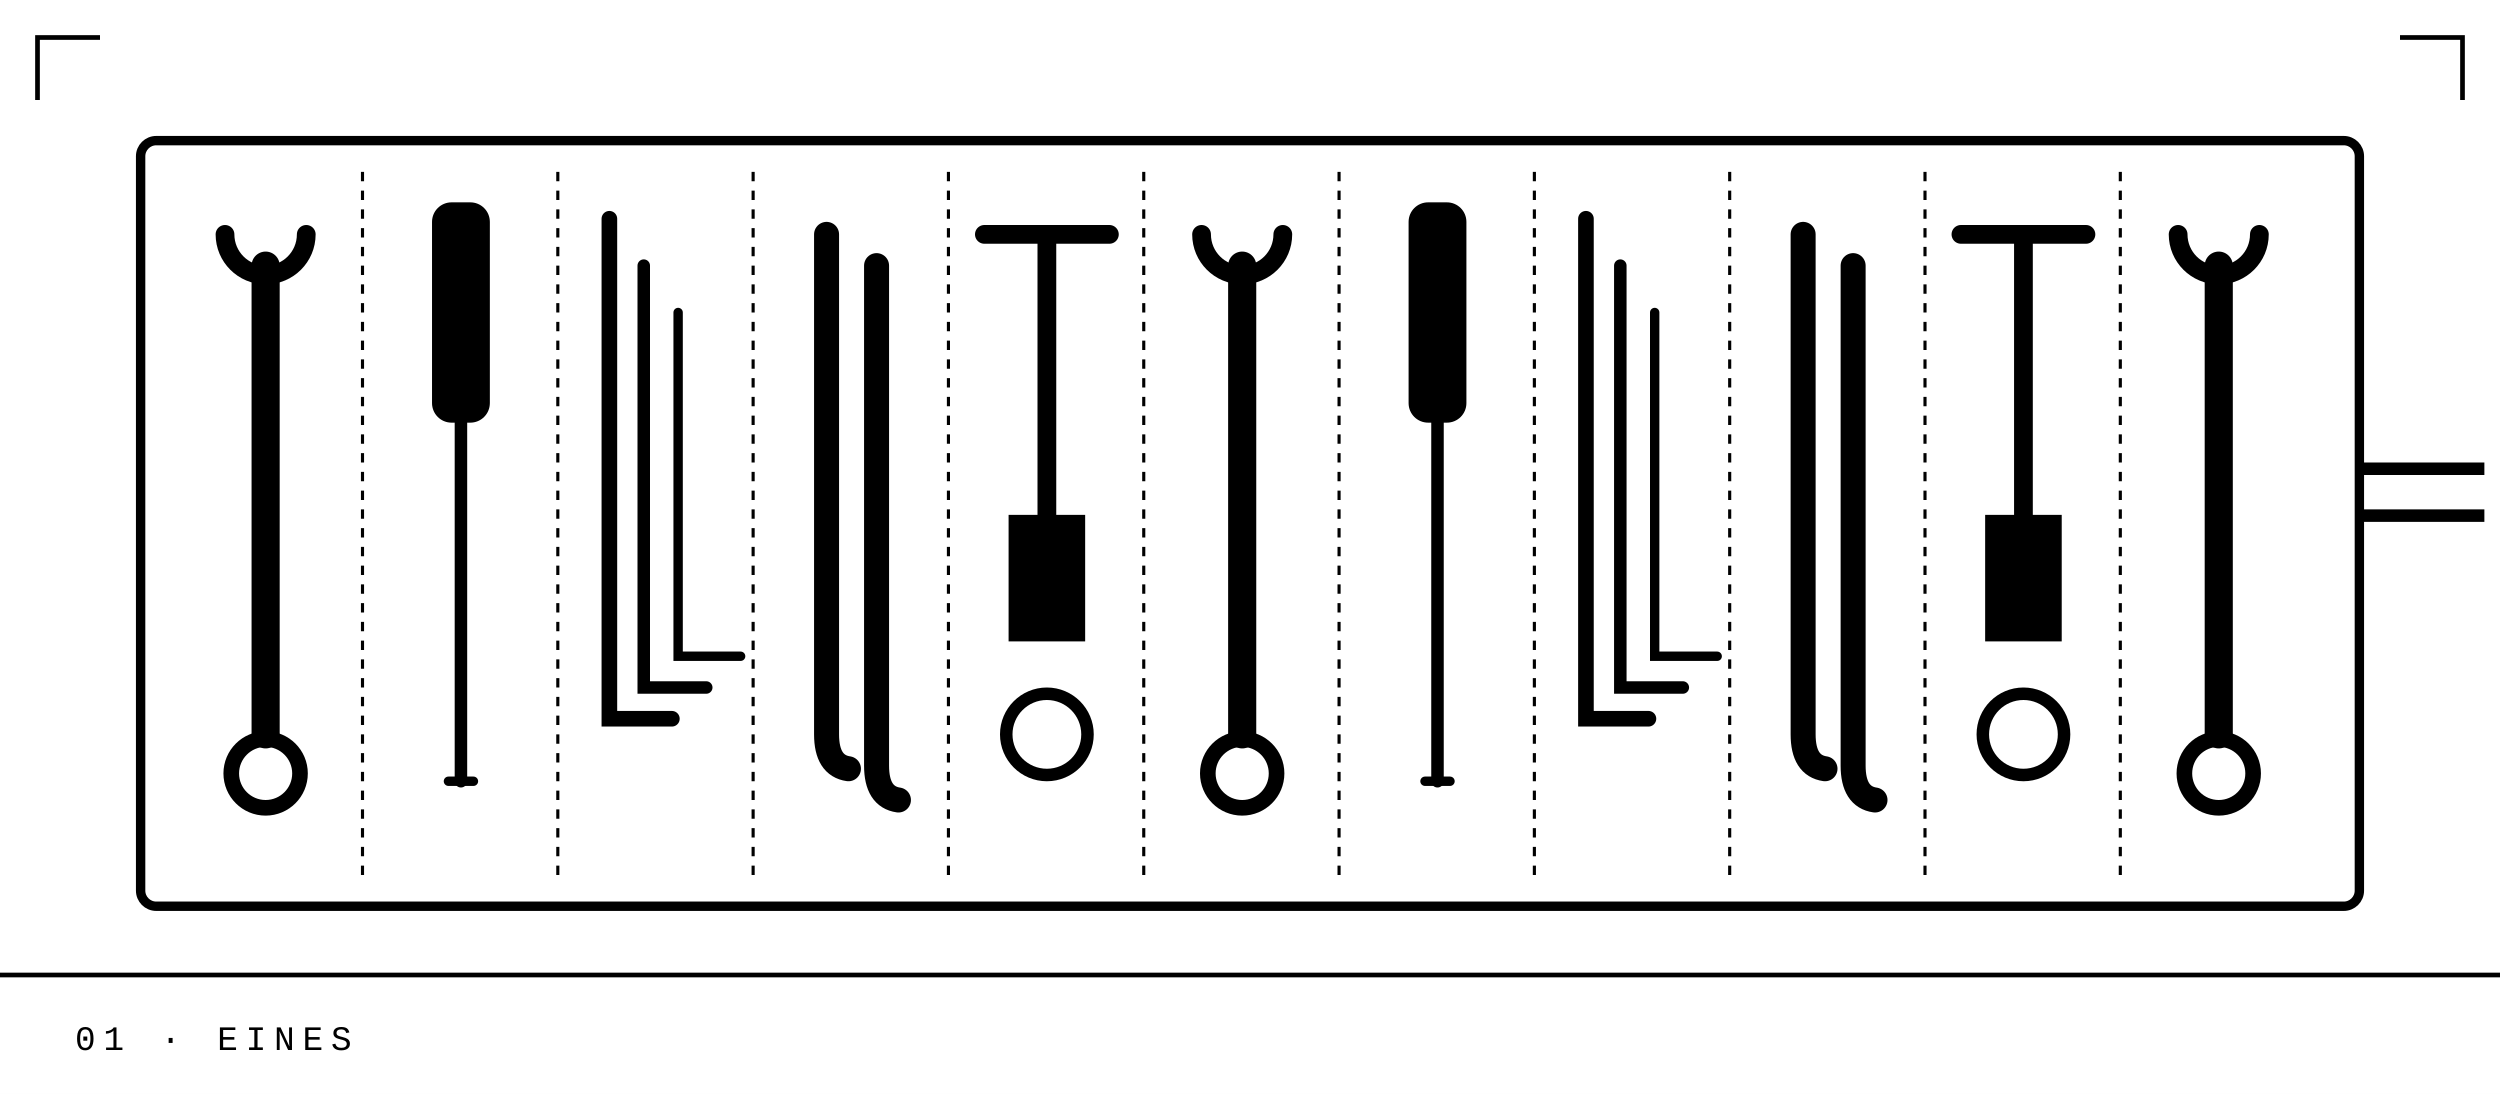
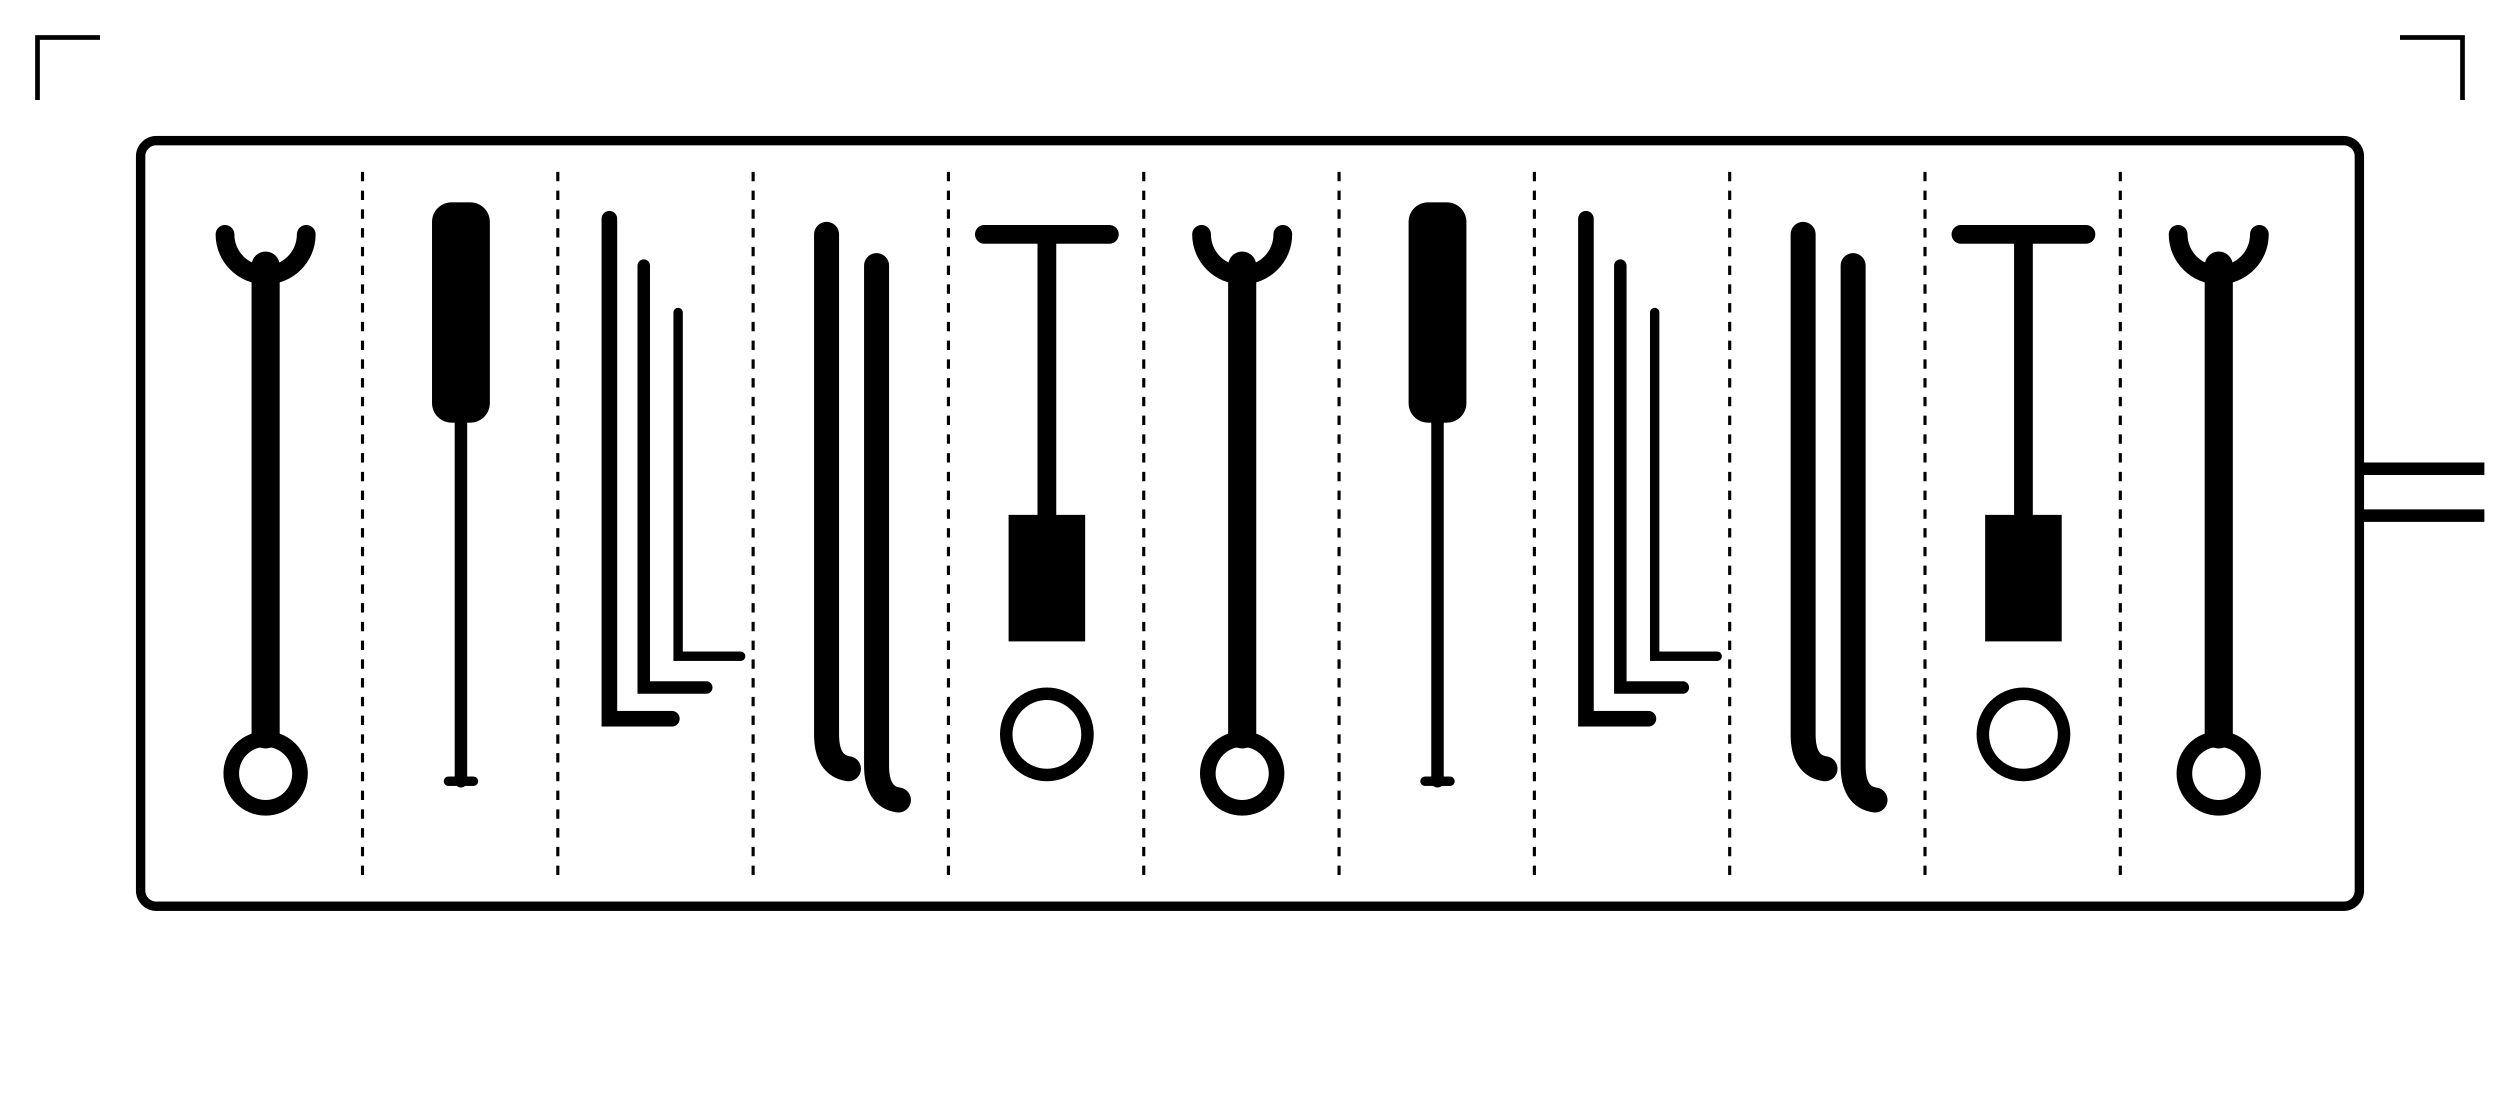
<svg xmlns="http://www.w3.org/2000/svg" viewBox="0 0 1600 700" width="1600" height="700">
  <rect width="1600" height="700" fill="#fff" />
  <rect x="90" y="90" width="1420" height="490" rx="10" fill="#fff" stroke="#000" stroke-width="6" />
  <g stroke="#000" stroke-width="2" stroke-dasharray="6 6">
    <path d="M232 110V560" />
    <path d="M357 110V560" />
    <path d="M482 110V560" />
    <path d="M607 110V560" />
    <path d="M732 110V560" />
    <path d="M857 110V560" />
    <path d="M982 110V560" />
    <path d="M1107 110V560" />
    <path d="M1232 110V560" />
    <path d="M1357 110V560" />
  </g>
  <g stroke="#000" stroke-linecap="round" fill="#000">
    <path d="M170 170V470" stroke-width="18" />
    <path d="M144 150A26 26 0 1 0 196 150" stroke-width="12" fill="none" />
    <circle cx="170" cy="495" r="22" stroke-width="10" fill="none" />
    <rect x="277" y="130" width="36" height="140" rx="12" fill="#000" />
    <path d="M295 270V500" stroke-width="8" />
    <path d="M287 500H303" stroke-width="6" />
    <path d="M390 140V460H430" stroke-width="10" fill="none" />
    <path d="M412 170V440H452" stroke-width="8" fill="none" />
    <path d="M434 200V420H474" stroke-width="6" fill="none" />
    <path d="M529 150V470q0 20 14 22M561 170V490q0 20 14 22" stroke-width="16" fill="none" />
    <path d="M630 150H710M670 150V330" stroke-width="12" />
    <rect x="646" y="330" width="48" height="80" fill="#000" />
    <circle cx="670" cy="470" r="26" stroke-width="8" fill="none" />
    <path d="M795 170V470" stroke-width="18" />
    <path d="M769 150A26 26 0 1 0 821 150" stroke-width="12" fill="none" />
    <circle cx="795" cy="495" r="22" stroke-width="10" fill="none" />
    <rect x="902" y="130" width="36" height="140" rx="12" fill="#000" />
    <path d="M920 270V500" stroke-width="8" />
    <path d="M912 500H928" stroke-width="6" />
    <path d="M1015 140V460H1055" stroke-width="10" fill="none" />
    <path d="M1037 170V440H1077" stroke-width="8" fill="none" />
    <path d="M1059 200V420H1099" stroke-width="6" fill="none" />
    <path d="M1154 150V470q0 20 14 22M1186 170V490q0 20 14 22" stroke-width="16" fill="none" />
    <path d="M1255 150H1335M1295 150V330" stroke-width="12" />
    <rect x="1271" y="330" width="48" height="80" fill="#000" />
    <circle cx="1295" cy="470" r="26" stroke-width="8" fill="none" />
    <path d="M1420 170V470" stroke-width="18" />
    <path d="M1394 150A26 26 0 1 0 1446 150" stroke-width="12" fill="none" />
    <circle cx="1420" cy="495" r="22" stroke-width="10" fill="none" />
  </g>
  <path d="M1510 300H1590M1510 330H1590" stroke="#000" stroke-width="8" />
  <rect y="624" width="1600" height="76" fill="#fff" />
-   <path d="M0 624H1600" stroke="#000" stroke-width="3" />
-   <g font-family="Courier New,monospace" font-size="22" fill="#000" letter-spacing="5">
-     <text x="48" y="672">01 · EINES</text>
-   </g>
  <path d="M24 64V24H64M1536 24H1576V64" fill="none" stroke="#000" stroke-width="3" />
</svg>
